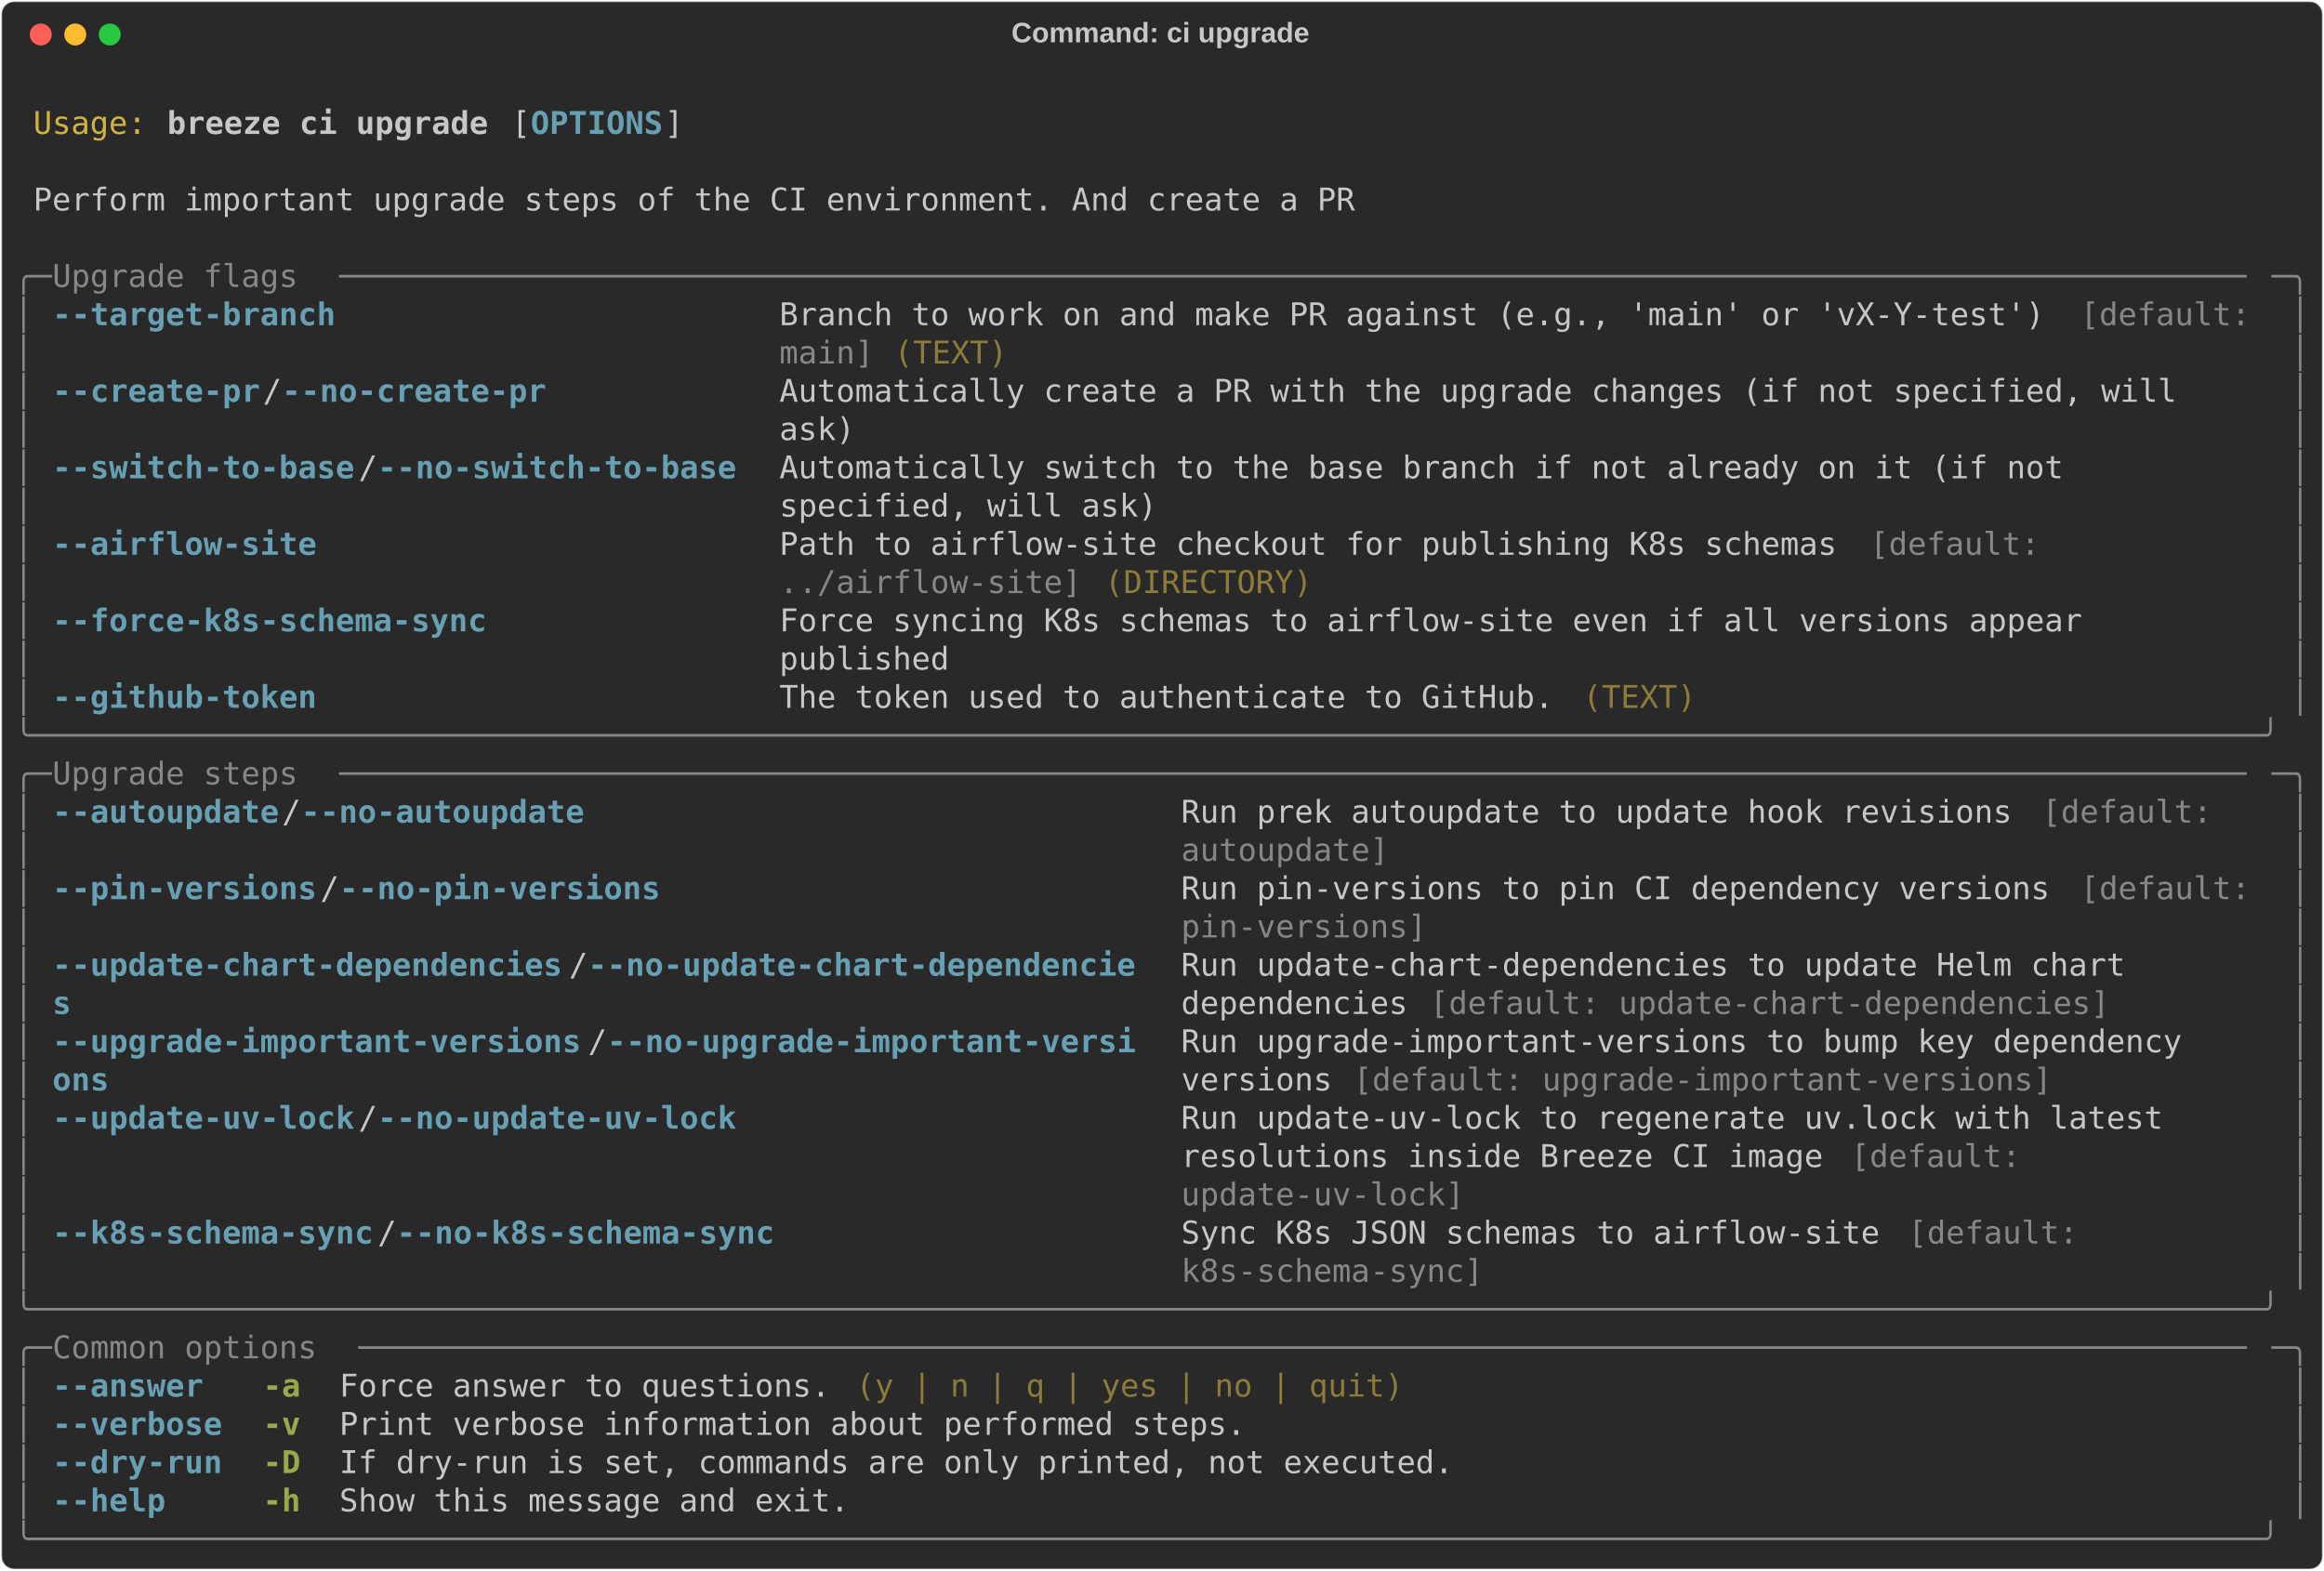
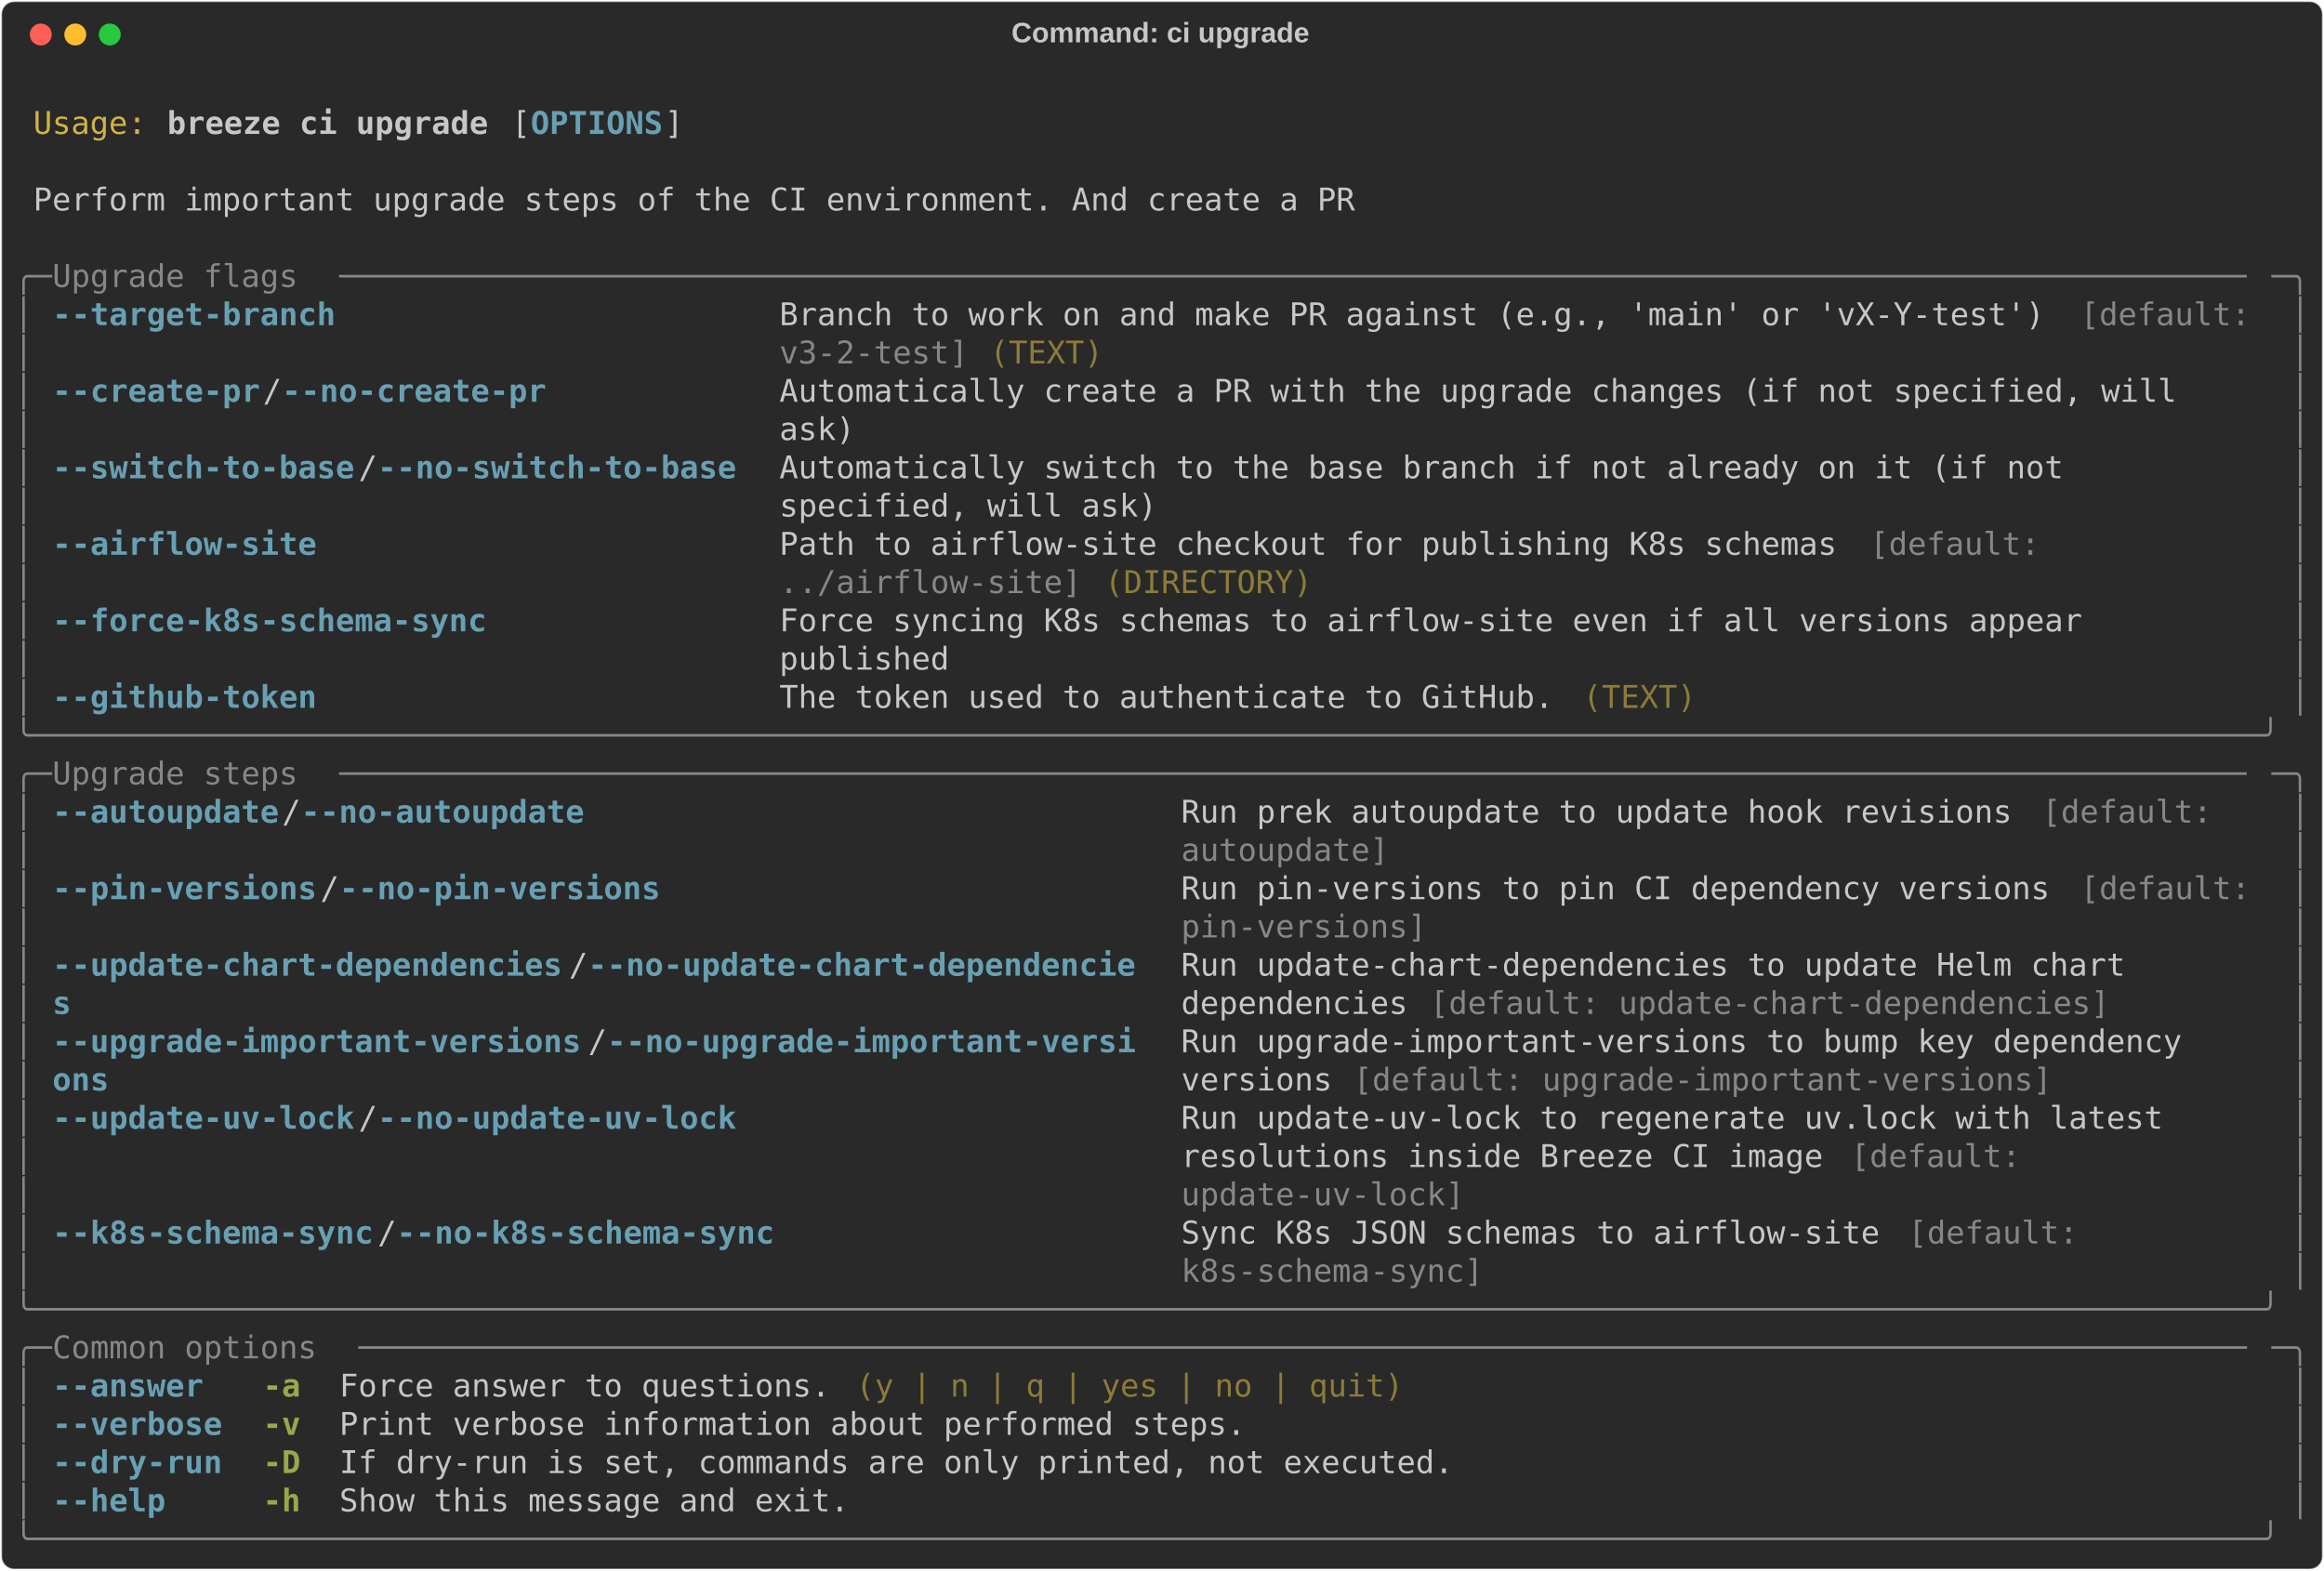
<svg xmlns="http://www.w3.org/2000/svg" class="rich-terminal" viewBox="0 0 1482 1001.6">
  <style>

    @font-face {
        font-family: "Fira Code";
        src: local("FiraCode-Regular"),
                url("https://cdnjs.cloudflare.com/ajax/libs/firacode/6.2.0/woff2/FiraCode-Regular.woff2") format("woff2"),
                url("https://cdnjs.cloudflare.com/ajax/libs/firacode/6.2.0/woff/FiraCode-Regular.woff") format("woff");
        font-style: normal;
        font-weight: 400;
    }
    @font-face {
        font-family: "Fira Code";
        src: local("FiraCode-Bold"),
                url("https://cdnjs.cloudflare.com/ajax/libs/firacode/6.2.0/woff2/FiraCode-Bold.woff2") format("woff2"),
                url("https://cdnjs.cloudflare.com/ajax/libs/firacode/6.2.0/woff/FiraCode-Bold.woff") format("woff");
        font-style: bold;
        font-weight: 700;
    }

    .breeze-ci-upgrade-matrix {
        font-family: Fira Code, monospace;
        font-size: 20px;
        line-height: 24.4px;
        font-variant-east-asian: full-width;
    }

    .breeze-ci-upgrade-title {
        font-size: 18px;
        font-weight: bold;
        font-family: arial;
    }

    .breeze-ci-upgrade-r1 { fill: #c5c8c6 }
.breeze-ci-upgrade-r2 { fill: #d0b344 }
.breeze-ci-upgrade-r3 { fill: #c5c8c6;font-weight: bold }
.breeze-ci-upgrade-r4 { fill: #68a0b3;font-weight: bold }
.breeze-ci-upgrade-r5 { fill: #868887 }
.breeze-ci-upgrade-r6 { fill: #8d7b39 }
.breeze-ci-upgrade-r7 { fill: #98a84b;font-weight: bold }
    </style>
  <defs>
    <clipPath id="breeze-ci-upgrade-clip-terminal">
      <rect x="0" y="0" width="1463.0" height="950.6" />
    </clipPath>
    <clipPath id="breeze-ci-upgrade-line-0">
      <rect x="0" y="1.5" width="1464" height="24.65" />
    </clipPath>
    <clipPath id="breeze-ci-upgrade-line-1">
      <rect x="0" y="25.9" width="1464" height="24.65" />
    </clipPath>
    <clipPath id="breeze-ci-upgrade-line-2">
      <rect x="0" y="50.3" width="1464" height="24.65" />
    </clipPath>
    <clipPath id="breeze-ci-upgrade-line-3">
      <rect x="0" y="74.7" width="1464" height="24.65" />
    </clipPath>
    <clipPath id="breeze-ci-upgrade-line-4">
      <rect x="0" y="99.1" width="1464" height="24.65" />
    </clipPath>
    <clipPath id="breeze-ci-upgrade-line-5">
      <rect x="0" y="123.5" width="1464" height="24.65" />
    </clipPath>
    <clipPath id="breeze-ci-upgrade-line-6">
      <rect x="0" y="147.9" width="1464" height="24.65" />
    </clipPath>
    <clipPath id="breeze-ci-upgrade-line-7">
      <rect x="0" y="172.3" width="1464" height="24.65" />
    </clipPath>
    <clipPath id="breeze-ci-upgrade-line-8">
      <rect x="0" y="196.7" width="1464" height="24.65" />
    </clipPath>
    <clipPath id="breeze-ci-upgrade-line-9">
      <rect x="0" y="221.1" width="1464" height="24.65" />
    </clipPath>
    <clipPath id="breeze-ci-upgrade-line-10">
      <rect x="0" y="245.5" width="1464" height="24.65" />
    </clipPath>
    <clipPath id="breeze-ci-upgrade-line-11">
      <rect x="0" y="269.9" width="1464" height="24.65" />
    </clipPath>
    <clipPath id="breeze-ci-upgrade-line-12">
      <rect x="0" y="294.3" width="1464" height="24.65" />
    </clipPath>
    <clipPath id="breeze-ci-upgrade-line-13">
      <rect x="0" y="318.7" width="1464" height="24.65" />
    </clipPath>
    <clipPath id="breeze-ci-upgrade-line-14">
      <rect x="0" y="343.1" width="1464" height="24.65" />
    </clipPath>
    <clipPath id="breeze-ci-upgrade-line-15">
      <rect x="0" y="367.5" width="1464" height="24.65" />
    </clipPath>
    <clipPath id="breeze-ci-upgrade-line-16">
      <rect x="0" y="391.9" width="1464" height="24.65" />
    </clipPath>
    <clipPath id="breeze-ci-upgrade-line-17">
      <rect x="0" y="416.3" width="1464" height="24.65" />
    </clipPath>
    <clipPath id="breeze-ci-upgrade-line-18">
      <rect x="0" y="440.7" width="1464" height="24.65" />
    </clipPath>
    <clipPath id="breeze-ci-upgrade-line-19">
      <rect x="0" y="465.1" width="1464" height="24.65" />
    </clipPath>
    <clipPath id="breeze-ci-upgrade-line-20">
      <rect x="0" y="489.5" width="1464" height="24.65" />
    </clipPath>
    <clipPath id="breeze-ci-upgrade-line-21">
      <rect x="0" y="513.9" width="1464" height="24.65" />
    </clipPath>
    <clipPath id="breeze-ci-upgrade-line-22">
      <rect x="0" y="538.3" width="1464" height="24.65" />
    </clipPath>
    <clipPath id="breeze-ci-upgrade-line-23">
      <rect x="0" y="562.7" width="1464" height="24.65" />
    </clipPath>
    <clipPath id="breeze-ci-upgrade-line-24">
      <rect x="0" y="587.1" width="1464" height="24.65" />
    </clipPath>
    <clipPath id="breeze-ci-upgrade-line-25">
      <rect x="0" y="611.5" width="1464" height="24.65" />
    </clipPath>
    <clipPath id="breeze-ci-upgrade-line-26">
      <rect x="0" y="635.9" width="1464" height="24.65" />
    </clipPath>
    <clipPath id="breeze-ci-upgrade-line-27">
      <rect x="0" y="660.3" width="1464" height="24.65" />
    </clipPath>
    <clipPath id="breeze-ci-upgrade-line-28">
      <rect x="0" y="684.7" width="1464" height="24.65" />
    </clipPath>
    <clipPath id="breeze-ci-upgrade-line-29">
      <rect x="0" y="709.1" width="1464" height="24.65" />
    </clipPath>
    <clipPath id="breeze-ci-upgrade-line-30">
      <rect x="0" y="733.5" width="1464" height="24.65" />
    </clipPath>
    <clipPath id="breeze-ci-upgrade-line-31">
      <rect x="0" y="757.9" width="1464" height="24.65" />
    </clipPath>
    <clipPath id="breeze-ci-upgrade-line-32">
      <rect x="0" y="782.3" width="1464" height="24.65" />
    </clipPath>
    <clipPath id="breeze-ci-upgrade-line-33">
      <rect x="0" y="806.7" width="1464" height="24.65" />
    </clipPath>
    <clipPath id="breeze-ci-upgrade-line-34">
      <rect x="0" y="831.1" width="1464" height="24.65" />
    </clipPath>
    <clipPath id="breeze-ci-upgrade-line-35">
      <rect x="0" y="855.5" width="1464" height="24.65" />
    </clipPath>
    <clipPath id="breeze-ci-upgrade-line-36">
      <rect x="0" y="879.9" width="1464" height="24.65" />
    </clipPath>
    <clipPath id="breeze-ci-upgrade-line-37">
      <rect x="0" y="904.3" width="1464" height="24.65" />
    </clipPath>
  </defs>
  <rect fill="#292929" stroke="rgba(255,255,255,0.35)" stroke-width="1" x="1" y="1" width="1480" height="999.6" rx="8" />
  <text class="breeze-ci-upgrade-title" fill="#c5c8c6" text-anchor="middle" x="740" y="27">Command: ci upgrade</text>
  <g transform="translate(26,22)">
    <circle cx="0" cy="0" r="7" fill="#ff5f57" />
    <circle cx="22" cy="0" r="7" fill="#febc2e" />
    <circle cx="44" cy="0" r="7" fill="#28c840" />
  </g>
  <g transform="translate(9, 41)" clip-path="url(#breeze-ci-upgrade-clip-terminal)">
    <g class="breeze-ci-upgrade-matrix">
      <text class="breeze-ci-upgrade-r1" x="1464" y="20" textLength="12.2" clip-path="url(#breeze-ci-upgrade-line-0)">
</text>
      <text class="breeze-ci-upgrade-r2" x="12.2" y="44.4" textLength="73.2" clip-path="url(#breeze-ci-upgrade-line-1)">Usage:</text>
      <text class="breeze-ci-upgrade-r3" x="97.6" y="44.4" textLength="207.4" clip-path="url(#breeze-ci-upgrade-line-1)">breeze ci upgrade</text>
      <text class="breeze-ci-upgrade-r1" x="317.2" y="44.4" textLength="12.2" clip-path="url(#breeze-ci-upgrade-line-1)">[</text>
      <text class="breeze-ci-upgrade-r4" x="329.4" y="44.4" textLength="85.4" clip-path="url(#breeze-ci-upgrade-line-1)">OPTIONS</text>
      <text class="breeze-ci-upgrade-r1" x="414.8" y="44.4" textLength="12.2" clip-path="url(#breeze-ci-upgrade-line-1)">]</text>
      <text class="breeze-ci-upgrade-r1" x="1464" y="44.4" textLength="12.2" clip-path="url(#breeze-ci-upgrade-line-1)">
</text>
      <text class="breeze-ci-upgrade-r1" x="1464" y="68.8" textLength="12.2" clip-path="url(#breeze-ci-upgrade-line-2)">
</text>
      <text class="breeze-ci-upgrade-r1" x="12.2" y="93.2" textLength="854" clip-path="url(#breeze-ci-upgrade-line-3)">Perform important upgrade steps of the CI environment. And create a PR</text>
      <text class="breeze-ci-upgrade-r1" x="1464" y="93.2" textLength="12.2" clip-path="url(#breeze-ci-upgrade-line-3)">
</text>
      <text class="breeze-ci-upgrade-r1" x="1464" y="117.6" textLength="12.2" clip-path="url(#breeze-ci-upgrade-line-4)">
</text>
      <text class="breeze-ci-upgrade-r5" x="0" y="142" textLength="24.4" clip-path="url(#breeze-ci-upgrade-line-5)">╭─</text>
      <text class="breeze-ci-upgrade-r5" x="24.4" y="142" textLength="183" clip-path="url(#breeze-ci-upgrade-line-5)"> Upgrade flags </text>
      <text class="breeze-ci-upgrade-r5" x="207.4" y="142" textLength="1232.2" clip-path="url(#breeze-ci-upgrade-line-5)">─────────────────────────────────────────────────────────────────────────────────────────────────────</text>
      <text class="breeze-ci-upgrade-r5" x="1439.6" y="142" textLength="24.4" clip-path="url(#breeze-ci-upgrade-line-5)">─╮</text>
      <text class="breeze-ci-upgrade-r1" x="1464" y="142" textLength="12.2" clip-path="url(#breeze-ci-upgrade-line-5)">
</text>
      <text class="breeze-ci-upgrade-r5" x="0" y="166.4" textLength="12.2" clip-path="url(#breeze-ci-upgrade-line-6)">│</text>
      <text class="breeze-ci-upgrade-r4" x="24.4" y="166.4" textLength="439.2" clip-path="url(#breeze-ci-upgrade-line-6)">--target-branch                     </text>
      <text class="breeze-ci-upgrade-r1" x="488" y="166.4" textLength="829.6" clip-path="url(#breeze-ci-upgrade-line-6)">Branch to work on and make PR against (e.g., 'main' or 'vX-Y-test') </text>
      <text class="breeze-ci-upgrade-r5" x="1317.6" y="166.4" textLength="122" clip-path="url(#breeze-ci-upgrade-line-6)">[default: </text>
      <text class="breeze-ci-upgrade-r5" x="1451.8" y="166.4" textLength="12.2" clip-path="url(#breeze-ci-upgrade-line-6)">│</text>
      <text class="breeze-ci-upgrade-r1" x="1464" y="166.4" textLength="12.2" clip-path="url(#breeze-ci-upgrade-line-6)">
</text>
      <text class="breeze-ci-upgrade-r5" x="0" y="190.8" textLength="12.2" clip-path="url(#breeze-ci-upgrade-line-7)">│</text>
-       <text class="breeze-ci-upgrade-r5" x="488" y="190.8" textLength="61" clip-path="url(#breeze-ci-upgrade-line-7)">main]</text>
-       <text class="breeze-ci-upgrade-r6" x="561.2" y="190.8" textLength="73.2" clip-path="url(#breeze-ci-upgrade-line-7)">(TEXT)</text>
+       <text class="breeze-ci-upgrade-r5" x="488" y="190.8" textLength="122" clip-path="url(#breeze-ci-upgrade-line-7)">v3-2-test]</text>
+       <text class="breeze-ci-upgrade-r6" x="622.2" y="190.8" textLength="73.2" clip-path="url(#breeze-ci-upgrade-line-7)">(TEXT)</text>
      <text class="breeze-ci-upgrade-r5" x="1451.8" y="190.8" textLength="12.2" clip-path="url(#breeze-ci-upgrade-line-7)">│</text>
      <text class="breeze-ci-upgrade-r1" x="1464" y="190.8" textLength="12.2" clip-path="url(#breeze-ci-upgrade-line-7)">
</text>
      <text class="breeze-ci-upgrade-r5" x="0" y="215.2" textLength="12.2" clip-path="url(#breeze-ci-upgrade-line-8)">│</text>
      <text class="breeze-ci-upgrade-r4" x="24.4" y="215.2" textLength="134.2" clip-path="url(#breeze-ci-upgrade-line-8)">--create-pr</text>
      <text class="breeze-ci-upgrade-r1" x="158.6" y="215.2" textLength="12.2" clip-path="url(#breeze-ci-upgrade-line-8)">/</text>
      <text class="breeze-ci-upgrade-r4" x="170.8" y="215.2" textLength="170.8" clip-path="url(#breeze-ci-upgrade-line-8)">--no-create-pr</text>
      <text class="breeze-ci-upgrade-r1" x="488" y="215.2" textLength="951.6" clip-path="url(#breeze-ci-upgrade-line-8)">Automatically create a PR with the upgrade changes (if not specified, will    </text>
      <text class="breeze-ci-upgrade-r5" x="1451.8" y="215.2" textLength="12.2" clip-path="url(#breeze-ci-upgrade-line-8)">│</text>
      <text class="breeze-ci-upgrade-r1" x="1464" y="215.2" textLength="12.2" clip-path="url(#breeze-ci-upgrade-line-8)">
</text>
      <text class="breeze-ci-upgrade-r5" x="0" y="239.6" textLength="12.2" clip-path="url(#breeze-ci-upgrade-line-9)">│</text>
      <text class="breeze-ci-upgrade-r1" x="488" y="239.6" textLength="951.6" clip-path="url(#breeze-ci-upgrade-line-9)">ask)                                                                          </text>
      <text class="breeze-ci-upgrade-r5" x="1451.8" y="239.6" textLength="12.2" clip-path="url(#breeze-ci-upgrade-line-9)">│</text>
      <text class="breeze-ci-upgrade-r1" x="1464" y="239.6" textLength="12.2" clip-path="url(#breeze-ci-upgrade-line-9)">
</text>
      <text class="breeze-ci-upgrade-r5" x="0" y="264" textLength="12.2" clip-path="url(#breeze-ci-upgrade-line-10)">│</text>
      <text class="breeze-ci-upgrade-r4" x="24.4" y="264" textLength="195.2" clip-path="url(#breeze-ci-upgrade-line-10)">--switch-to-base</text>
      <text class="breeze-ci-upgrade-r1" x="219.6" y="264" textLength="12.2" clip-path="url(#breeze-ci-upgrade-line-10)">/</text>
      <text class="breeze-ci-upgrade-r4" x="231.8" y="264" textLength="231.8" clip-path="url(#breeze-ci-upgrade-line-10)">--no-switch-to-base</text>
      <text class="breeze-ci-upgrade-r1" x="488" y="264" textLength="951.6" clip-path="url(#breeze-ci-upgrade-line-10)">Automatically switch to the base branch if not already on it (if not          </text>
      <text class="breeze-ci-upgrade-r5" x="1451.8" y="264" textLength="12.2" clip-path="url(#breeze-ci-upgrade-line-10)">│</text>
      <text class="breeze-ci-upgrade-r1" x="1464" y="264" textLength="12.2" clip-path="url(#breeze-ci-upgrade-line-10)">
</text>
      <text class="breeze-ci-upgrade-r5" x="0" y="288.4" textLength="12.2" clip-path="url(#breeze-ci-upgrade-line-11)">│</text>
      <text class="breeze-ci-upgrade-r1" x="488" y="288.4" textLength="951.6" clip-path="url(#breeze-ci-upgrade-line-11)">specified, will ask)                                                          </text>
      <text class="breeze-ci-upgrade-r5" x="1451.8" y="288.4" textLength="12.2" clip-path="url(#breeze-ci-upgrade-line-11)">│</text>
      <text class="breeze-ci-upgrade-r1" x="1464" y="288.4" textLength="12.2" clip-path="url(#breeze-ci-upgrade-line-11)">
</text>
      <text class="breeze-ci-upgrade-r5" x="0" y="312.8" textLength="12.2" clip-path="url(#breeze-ci-upgrade-line-12)">│</text>
      <text class="breeze-ci-upgrade-r4" x="24.4" y="312.8" textLength="439.2" clip-path="url(#breeze-ci-upgrade-line-12)">--airflow-site                      </text>
      <text class="breeze-ci-upgrade-r1" x="488" y="312.8" textLength="695.4" clip-path="url(#breeze-ci-upgrade-line-12)">Path to airflow-site checkout for publishing K8s schemas </text>
      <text class="breeze-ci-upgrade-r5" x="1183.4" y="312.8" textLength="122" clip-path="url(#breeze-ci-upgrade-line-12)">[default: </text>
      <text class="breeze-ci-upgrade-r5" x="1451.8" y="312.8" textLength="12.2" clip-path="url(#breeze-ci-upgrade-line-12)">│</text>
      <text class="breeze-ci-upgrade-r1" x="1464" y="312.8" textLength="12.2" clip-path="url(#breeze-ci-upgrade-line-12)">
</text>
      <text class="breeze-ci-upgrade-r5" x="0" y="337.2" textLength="12.2" clip-path="url(#breeze-ci-upgrade-line-13)">│</text>
      <text class="breeze-ci-upgrade-r5" x="488" y="337.2" textLength="195.2" clip-path="url(#breeze-ci-upgrade-line-13)">../airflow-site]</text>
      <text class="breeze-ci-upgrade-r6" x="695.4" y="337.2" textLength="134.2" clip-path="url(#breeze-ci-upgrade-line-13)">(DIRECTORY)</text>
      <text class="breeze-ci-upgrade-r5" x="1451.8" y="337.2" textLength="12.2" clip-path="url(#breeze-ci-upgrade-line-13)">│</text>
      <text class="breeze-ci-upgrade-r1" x="1464" y="337.2" textLength="12.2" clip-path="url(#breeze-ci-upgrade-line-13)">
</text>
      <text class="breeze-ci-upgrade-r5" x="0" y="361.6" textLength="12.2" clip-path="url(#breeze-ci-upgrade-line-14)">│</text>
      <text class="breeze-ci-upgrade-r4" x="24.4" y="361.6" textLength="439.2" clip-path="url(#breeze-ci-upgrade-line-14)">--force-k8s-schema-sync             </text>
      <text class="breeze-ci-upgrade-r1" x="488" y="361.6" textLength="951.6" clip-path="url(#breeze-ci-upgrade-line-14)">Force syncing K8s schemas to airflow-site even if all versions appear         </text>
      <text class="breeze-ci-upgrade-r5" x="1451.8" y="361.6" textLength="12.2" clip-path="url(#breeze-ci-upgrade-line-14)">│</text>
      <text class="breeze-ci-upgrade-r1" x="1464" y="361.6" textLength="12.2" clip-path="url(#breeze-ci-upgrade-line-14)">
</text>
      <text class="breeze-ci-upgrade-r5" x="0" y="386" textLength="12.2" clip-path="url(#breeze-ci-upgrade-line-15)">│</text>
      <text class="breeze-ci-upgrade-r1" x="488" y="386" textLength="951.6" clip-path="url(#breeze-ci-upgrade-line-15)">published                                                                     </text>
      <text class="breeze-ci-upgrade-r5" x="1451.8" y="386" textLength="12.2" clip-path="url(#breeze-ci-upgrade-line-15)">│</text>
      <text class="breeze-ci-upgrade-r1" x="1464" y="386" textLength="12.2" clip-path="url(#breeze-ci-upgrade-line-15)">
</text>
      <text class="breeze-ci-upgrade-r5" x="0" y="410.4" textLength="12.2" clip-path="url(#breeze-ci-upgrade-line-16)">│</text>
      <text class="breeze-ci-upgrade-r4" x="24.4" y="410.4" textLength="439.2" clip-path="url(#breeze-ci-upgrade-line-16)">--github-token                      </text>
      <text class="breeze-ci-upgrade-r1" x="488" y="410.4" textLength="512.4" clip-path="url(#breeze-ci-upgrade-line-16)">The token used to authenticate to GitHub. </text>
      <text class="breeze-ci-upgrade-r6" x="1000.4" y="410.4" textLength="73.2" clip-path="url(#breeze-ci-upgrade-line-16)">(TEXT)</text>
      <text class="breeze-ci-upgrade-r5" x="1451.8" y="410.4" textLength="12.2" clip-path="url(#breeze-ci-upgrade-line-16)">│</text>
      <text class="breeze-ci-upgrade-r1" x="1464" y="410.4" textLength="12.2" clip-path="url(#breeze-ci-upgrade-line-16)">
</text>
      <text class="breeze-ci-upgrade-r5" x="0" y="434.8" textLength="1464" clip-path="url(#breeze-ci-upgrade-line-17)">╰──────────────────────────────────────────────────────────────────────────────────────────────────────────────────────╯</text>
      <text class="breeze-ci-upgrade-r1" x="1464" y="434.8" textLength="12.2" clip-path="url(#breeze-ci-upgrade-line-17)">
</text>
      <text class="breeze-ci-upgrade-r5" x="0" y="459.2" textLength="24.4" clip-path="url(#breeze-ci-upgrade-line-18)">╭─</text>
      <text class="breeze-ci-upgrade-r5" x="24.4" y="459.2" textLength="183" clip-path="url(#breeze-ci-upgrade-line-18)"> Upgrade steps </text>
      <text class="breeze-ci-upgrade-r5" x="207.4" y="459.2" textLength="1232.2" clip-path="url(#breeze-ci-upgrade-line-18)">─────────────────────────────────────────────────────────────────────────────────────────────────────</text>
      <text class="breeze-ci-upgrade-r5" x="1439.6" y="459.2" textLength="24.4" clip-path="url(#breeze-ci-upgrade-line-18)">─╮</text>
      <text class="breeze-ci-upgrade-r1" x="1464" y="459.2" textLength="12.2" clip-path="url(#breeze-ci-upgrade-line-18)">
</text>
      <text class="breeze-ci-upgrade-r5" x="0" y="483.6" textLength="12.2" clip-path="url(#breeze-ci-upgrade-line-19)">│</text>
      <text class="breeze-ci-upgrade-r4" x="24.4" y="483.6" textLength="146.4" clip-path="url(#breeze-ci-upgrade-line-19)">--autoupdate</text>
      <text class="breeze-ci-upgrade-r1" x="170.8" y="483.6" textLength="12.2" clip-path="url(#breeze-ci-upgrade-line-19)">/</text>
      <text class="breeze-ci-upgrade-r4" x="183" y="483.6" textLength="183" clip-path="url(#breeze-ci-upgrade-line-19)">--no-autoupdate</text>
      <text class="breeze-ci-upgrade-r1" x="744.2" y="483.6" textLength="549" clip-path="url(#breeze-ci-upgrade-line-19)">Run prek autoupdate to update hook revisions </text>
      <text class="breeze-ci-upgrade-r5" x="1293.2" y="483.6" textLength="122" clip-path="url(#breeze-ci-upgrade-line-19)">[default: </text>
      <text class="breeze-ci-upgrade-r5" x="1451.8" y="483.6" textLength="12.2" clip-path="url(#breeze-ci-upgrade-line-19)">│</text>
      <text class="breeze-ci-upgrade-r1" x="1464" y="483.6" textLength="12.2" clip-path="url(#breeze-ci-upgrade-line-19)">
</text>
      <text class="breeze-ci-upgrade-r5" x="0" y="508" textLength="12.2" clip-path="url(#breeze-ci-upgrade-line-20)">│</text>
      <text class="breeze-ci-upgrade-r5" x="744.2" y="508" textLength="134.2" clip-path="url(#breeze-ci-upgrade-line-20)">autoupdate]</text>
      <text class="breeze-ci-upgrade-r5" x="1451.8" y="508" textLength="12.2" clip-path="url(#breeze-ci-upgrade-line-20)">│</text>
      <text class="breeze-ci-upgrade-r1" x="1464" y="508" textLength="12.2" clip-path="url(#breeze-ci-upgrade-line-20)">
</text>
      <text class="breeze-ci-upgrade-r5" x="0" y="532.4" textLength="12.2" clip-path="url(#breeze-ci-upgrade-line-21)">│</text>
      <text class="breeze-ci-upgrade-r4" x="24.4" y="532.4" textLength="170.8" clip-path="url(#breeze-ci-upgrade-line-21)">--pin-versions</text>
      <text class="breeze-ci-upgrade-r1" x="195.2" y="532.4" textLength="12.2" clip-path="url(#breeze-ci-upgrade-line-21)">/</text>
      <text class="breeze-ci-upgrade-r4" x="207.4" y="532.4" textLength="207.4" clip-path="url(#breeze-ci-upgrade-line-21)">--no-pin-versions</text>
      <text class="breeze-ci-upgrade-r1" x="744.2" y="532.4" textLength="573.4" clip-path="url(#breeze-ci-upgrade-line-21)">Run pin-versions to pin CI dependency versions </text>
      <text class="breeze-ci-upgrade-r5" x="1317.6" y="532.4" textLength="122" clip-path="url(#breeze-ci-upgrade-line-21)">[default: </text>
      <text class="breeze-ci-upgrade-r5" x="1451.8" y="532.4" textLength="12.2" clip-path="url(#breeze-ci-upgrade-line-21)">│</text>
      <text class="breeze-ci-upgrade-r1" x="1464" y="532.4" textLength="12.2" clip-path="url(#breeze-ci-upgrade-line-21)">
</text>
      <text class="breeze-ci-upgrade-r5" x="0" y="556.8" textLength="12.2" clip-path="url(#breeze-ci-upgrade-line-22)">│</text>
      <text class="breeze-ci-upgrade-r5" x="744.2" y="556.8" textLength="158.6" clip-path="url(#breeze-ci-upgrade-line-22)">pin-versions]</text>
      <text class="breeze-ci-upgrade-r5" x="1451.8" y="556.8" textLength="12.2" clip-path="url(#breeze-ci-upgrade-line-22)">│</text>
      <text class="breeze-ci-upgrade-r1" x="1464" y="556.8" textLength="12.2" clip-path="url(#breeze-ci-upgrade-line-22)">
</text>
      <text class="breeze-ci-upgrade-r5" x="0" y="581.2" textLength="12.2" clip-path="url(#breeze-ci-upgrade-line-23)">│</text>
      <text class="breeze-ci-upgrade-r4" x="24.4" y="581.2" textLength="329.4" clip-path="url(#breeze-ci-upgrade-line-23)">--update-chart-dependencies</text>
      <text class="breeze-ci-upgrade-r1" x="353.8" y="581.2" textLength="12.2" clip-path="url(#breeze-ci-upgrade-line-23)">/</text>
      <text class="breeze-ci-upgrade-r4" x="366" y="581.2" textLength="353.8" clip-path="url(#breeze-ci-upgrade-line-23)">--no-update-chart-dependencie</text>
      <text class="breeze-ci-upgrade-r1" x="744.2" y="581.2" textLength="695.4" clip-path="url(#breeze-ci-upgrade-line-23)">Run update-chart-dependencies to update Helm chart       </text>
      <text class="breeze-ci-upgrade-r5" x="1451.8" y="581.2" textLength="12.2" clip-path="url(#breeze-ci-upgrade-line-23)">│</text>
      <text class="breeze-ci-upgrade-r1" x="1464" y="581.2" textLength="12.2" clip-path="url(#breeze-ci-upgrade-line-23)">
</text>
      <text class="breeze-ci-upgrade-r5" x="0" y="605.6" textLength="12.2" clip-path="url(#breeze-ci-upgrade-line-24)">│</text>
      <text class="breeze-ci-upgrade-r4" x="24.4" y="605.6" textLength="12.2" clip-path="url(#breeze-ci-upgrade-line-24)">s</text>
      <text class="breeze-ci-upgrade-r1" x="744.2" y="605.6" textLength="158.6" clip-path="url(#breeze-ci-upgrade-line-24)">dependencies </text>
      <text class="breeze-ci-upgrade-r5" x="902.8" y="605.6" textLength="439.2" clip-path="url(#breeze-ci-upgrade-line-24)">[default: update-chart-dependencies]</text>
      <text class="breeze-ci-upgrade-r5" x="1451.8" y="605.6" textLength="12.2" clip-path="url(#breeze-ci-upgrade-line-24)">│</text>
      <text class="breeze-ci-upgrade-r1" x="1464" y="605.6" textLength="12.2" clip-path="url(#breeze-ci-upgrade-line-24)">
</text>
      <text class="breeze-ci-upgrade-r5" x="0" y="630" textLength="12.2" clip-path="url(#breeze-ci-upgrade-line-25)">│</text>
      <text class="breeze-ci-upgrade-r4" x="24.4" y="630" textLength="341.6" clip-path="url(#breeze-ci-upgrade-line-25)">--upgrade-important-versions</text>
      <text class="breeze-ci-upgrade-r1" x="366" y="630" textLength="12.2" clip-path="url(#breeze-ci-upgrade-line-25)">/</text>
      <text class="breeze-ci-upgrade-r4" x="378.2" y="630" textLength="341.6" clip-path="url(#breeze-ci-upgrade-line-25)">--no-upgrade-important-versi</text>
      <text class="breeze-ci-upgrade-r1" x="744.2" y="630" textLength="695.4" clip-path="url(#breeze-ci-upgrade-line-25)">Run upgrade-important-versions to bump key dependency    </text>
      <text class="breeze-ci-upgrade-r5" x="1451.8" y="630" textLength="12.2" clip-path="url(#breeze-ci-upgrade-line-25)">│</text>
      <text class="breeze-ci-upgrade-r1" x="1464" y="630" textLength="12.2" clip-path="url(#breeze-ci-upgrade-line-25)">
</text>
      <text class="breeze-ci-upgrade-r5" x="0" y="654.4" textLength="12.2" clip-path="url(#breeze-ci-upgrade-line-26)">│</text>
      <text class="breeze-ci-upgrade-r4" x="24.4" y="654.4" textLength="36.6" clip-path="url(#breeze-ci-upgrade-line-26)">ons</text>
      <text class="breeze-ci-upgrade-r1" x="744.2" y="654.4" textLength="109.8" clip-path="url(#breeze-ci-upgrade-line-26)">versions </text>
      <text class="breeze-ci-upgrade-r5" x="854" y="654.4" textLength="451.4" clip-path="url(#breeze-ci-upgrade-line-26)">[default: upgrade-important-versions]</text>
      <text class="breeze-ci-upgrade-r5" x="1451.8" y="654.4" textLength="12.2" clip-path="url(#breeze-ci-upgrade-line-26)">│</text>
      <text class="breeze-ci-upgrade-r1" x="1464" y="654.4" textLength="12.2" clip-path="url(#breeze-ci-upgrade-line-26)">
</text>
      <text class="breeze-ci-upgrade-r5" x="0" y="678.8" textLength="12.2" clip-path="url(#breeze-ci-upgrade-line-27)">│</text>
      <text class="breeze-ci-upgrade-r4" x="24.4" y="678.8" textLength="195.2" clip-path="url(#breeze-ci-upgrade-line-27)">--update-uv-lock</text>
      <text class="breeze-ci-upgrade-r1" x="219.6" y="678.8" textLength="12.2" clip-path="url(#breeze-ci-upgrade-line-27)">/</text>
      <text class="breeze-ci-upgrade-r4" x="231.8" y="678.8" textLength="231.8" clip-path="url(#breeze-ci-upgrade-line-27)">--no-update-uv-lock</text>
      <text class="breeze-ci-upgrade-r1" x="744.2" y="678.8" textLength="695.4" clip-path="url(#breeze-ci-upgrade-line-27)">Run update-uv-lock to regenerate uv.lock with latest     </text>
      <text class="breeze-ci-upgrade-r5" x="1451.8" y="678.8" textLength="12.2" clip-path="url(#breeze-ci-upgrade-line-27)">│</text>
      <text class="breeze-ci-upgrade-r1" x="1464" y="678.8" textLength="12.2" clip-path="url(#breeze-ci-upgrade-line-27)">
</text>
      <text class="breeze-ci-upgrade-r5" x="0" y="703.2" textLength="12.2" clip-path="url(#breeze-ci-upgrade-line-28)">│</text>
      <text class="breeze-ci-upgrade-r1" x="744.2" y="703.2" textLength="427" clip-path="url(#breeze-ci-upgrade-line-28)">resolutions inside Breeze CI image </text>
      <text class="breeze-ci-upgrade-r5" x="1171.2" y="703.2" textLength="122" clip-path="url(#breeze-ci-upgrade-line-28)">[default: </text>
      <text class="breeze-ci-upgrade-r5" x="1451.8" y="703.2" textLength="12.2" clip-path="url(#breeze-ci-upgrade-line-28)">│</text>
      <text class="breeze-ci-upgrade-r1" x="1464" y="703.2" textLength="12.2" clip-path="url(#breeze-ci-upgrade-line-28)">
</text>
      <text class="breeze-ci-upgrade-r5" x="0" y="727.6" textLength="12.2" clip-path="url(#breeze-ci-upgrade-line-29)">│</text>
      <text class="breeze-ci-upgrade-r5" x="744.2" y="727.6" textLength="183" clip-path="url(#breeze-ci-upgrade-line-29)">update-uv-lock]</text>
      <text class="breeze-ci-upgrade-r5" x="1451.8" y="727.6" textLength="12.2" clip-path="url(#breeze-ci-upgrade-line-29)">│</text>
      <text class="breeze-ci-upgrade-r1" x="1464" y="727.6" textLength="12.2" clip-path="url(#breeze-ci-upgrade-line-29)">
</text>
      <text class="breeze-ci-upgrade-r5" x="0" y="752" textLength="12.2" clip-path="url(#breeze-ci-upgrade-line-30)">│</text>
      <text class="breeze-ci-upgrade-r4" x="24.4" y="752" textLength="207.4" clip-path="url(#breeze-ci-upgrade-line-30)">--k8s-schema-sync</text>
      <text class="breeze-ci-upgrade-r1" x="231.8" y="752" textLength="12.2" clip-path="url(#breeze-ci-upgrade-line-30)">/</text>
      <text class="breeze-ci-upgrade-r4" x="244" y="752" textLength="244" clip-path="url(#breeze-ci-upgrade-line-30)">--no-k8s-schema-sync</text>
      <text class="breeze-ci-upgrade-r1" x="744.2" y="752" textLength="463.6" clip-path="url(#breeze-ci-upgrade-line-30)">Sync K8s JSON schemas to airflow-site </text>
      <text class="breeze-ci-upgrade-r5" x="1207.8" y="752" textLength="122" clip-path="url(#breeze-ci-upgrade-line-30)">[default: </text>
      <text class="breeze-ci-upgrade-r5" x="1451.8" y="752" textLength="12.2" clip-path="url(#breeze-ci-upgrade-line-30)">│</text>
      <text class="breeze-ci-upgrade-r1" x="1464" y="752" textLength="12.2" clip-path="url(#breeze-ci-upgrade-line-30)">
</text>
      <text class="breeze-ci-upgrade-r5" x="0" y="776.4" textLength="12.2" clip-path="url(#breeze-ci-upgrade-line-31)">│</text>
      <text class="breeze-ci-upgrade-r5" x="744.2" y="776.4" textLength="195.2" clip-path="url(#breeze-ci-upgrade-line-31)">k8s-schema-sync]</text>
      <text class="breeze-ci-upgrade-r5" x="1451.8" y="776.4" textLength="12.2" clip-path="url(#breeze-ci-upgrade-line-31)">│</text>
      <text class="breeze-ci-upgrade-r1" x="1464" y="776.4" textLength="12.2" clip-path="url(#breeze-ci-upgrade-line-31)">
</text>
      <text class="breeze-ci-upgrade-r5" x="0" y="800.8" textLength="1464" clip-path="url(#breeze-ci-upgrade-line-32)">╰──────────────────────────────────────────────────────────────────────────────────────────────────────────────────────╯</text>
      <text class="breeze-ci-upgrade-r1" x="1464" y="800.8" textLength="12.2" clip-path="url(#breeze-ci-upgrade-line-32)">
</text>
      <text class="breeze-ci-upgrade-r5" x="0" y="825.2" textLength="24.4" clip-path="url(#breeze-ci-upgrade-line-33)">╭─</text>
      <text class="breeze-ci-upgrade-r5" x="24.4" y="825.2" textLength="195.2" clip-path="url(#breeze-ci-upgrade-line-33)"> Common options </text>
      <text class="breeze-ci-upgrade-r5" x="219.6" y="825.2" textLength="1220" clip-path="url(#breeze-ci-upgrade-line-33)">────────────────────────────────────────────────────────────────────────────────────────────────────</text>
      <text class="breeze-ci-upgrade-r5" x="1439.6" y="825.2" textLength="24.4" clip-path="url(#breeze-ci-upgrade-line-33)">─╮</text>
      <text class="breeze-ci-upgrade-r1" x="1464" y="825.2" textLength="12.2" clip-path="url(#breeze-ci-upgrade-line-33)">
</text>
      <text class="breeze-ci-upgrade-r5" x="0" y="849.6" textLength="12.2" clip-path="url(#breeze-ci-upgrade-line-34)">│</text>
      <text class="breeze-ci-upgrade-r4" x="24.4" y="849.6" textLength="109.8" clip-path="url(#breeze-ci-upgrade-line-34)">--answer </text>
      <text class="breeze-ci-upgrade-r7" x="158.6" y="849.6" textLength="24.4" clip-path="url(#breeze-ci-upgrade-line-34)">-a</text>
      <text class="breeze-ci-upgrade-r1" x="207.4" y="849.6" textLength="329.4" clip-path="url(#breeze-ci-upgrade-line-34)">Force answer to questions. </text>
      <text class="breeze-ci-upgrade-r6" x="536.8" y="849.6" textLength="353.8" clip-path="url(#breeze-ci-upgrade-line-34)">(y | n | q | yes | no | quit)</text>
      <text class="breeze-ci-upgrade-r5" x="1451.8" y="849.6" textLength="12.2" clip-path="url(#breeze-ci-upgrade-line-34)">│</text>
      <text class="breeze-ci-upgrade-r1" x="1464" y="849.6" textLength="12.2" clip-path="url(#breeze-ci-upgrade-line-34)">
</text>
      <text class="breeze-ci-upgrade-r5" x="0" y="874" textLength="12.2" clip-path="url(#breeze-ci-upgrade-line-35)">│</text>
      <text class="breeze-ci-upgrade-r4" x="24.4" y="874" textLength="109.8" clip-path="url(#breeze-ci-upgrade-line-35)">--verbose</text>
      <text class="breeze-ci-upgrade-r7" x="158.6" y="874" textLength="24.4" clip-path="url(#breeze-ci-upgrade-line-35)">-v</text>
      <text class="breeze-ci-upgrade-r1" x="207.4" y="874" textLength="585.6" clip-path="url(#breeze-ci-upgrade-line-35)">Print verbose information about performed steps.</text>
      <text class="breeze-ci-upgrade-r5" x="1451.8" y="874" textLength="12.2" clip-path="url(#breeze-ci-upgrade-line-35)">│</text>
      <text class="breeze-ci-upgrade-r1" x="1464" y="874" textLength="12.2" clip-path="url(#breeze-ci-upgrade-line-35)">
</text>
      <text class="breeze-ci-upgrade-r5" x="0" y="898.4" textLength="12.2" clip-path="url(#breeze-ci-upgrade-line-36)">│</text>
      <text class="breeze-ci-upgrade-r4" x="24.4" y="898.4" textLength="109.8" clip-path="url(#breeze-ci-upgrade-line-36)">--dry-run</text>
      <text class="breeze-ci-upgrade-r7" x="158.6" y="898.4" textLength="24.4" clip-path="url(#breeze-ci-upgrade-line-36)">-D</text>
      <text class="breeze-ci-upgrade-r1" x="207.4" y="898.4" textLength="719.8" clip-path="url(#breeze-ci-upgrade-line-36)">If dry-run is set, commands are only printed, not executed.</text>
      <text class="breeze-ci-upgrade-r5" x="1451.8" y="898.4" textLength="12.2" clip-path="url(#breeze-ci-upgrade-line-36)">│</text>
      <text class="breeze-ci-upgrade-r1" x="1464" y="898.4" textLength="12.2" clip-path="url(#breeze-ci-upgrade-line-36)">
</text>
      <text class="breeze-ci-upgrade-r5" x="0" y="922.8" textLength="12.2" clip-path="url(#breeze-ci-upgrade-line-37)">│</text>
      <text class="breeze-ci-upgrade-r4" x="24.4" y="922.8" textLength="109.8" clip-path="url(#breeze-ci-upgrade-line-37)">--help   </text>
      <text class="breeze-ci-upgrade-r7" x="158.6" y="922.8" textLength="24.4" clip-path="url(#breeze-ci-upgrade-line-37)">-h</text>
      <text class="breeze-ci-upgrade-r1" x="207.4" y="922.8" textLength="329.4" clip-path="url(#breeze-ci-upgrade-line-37)">Show this message and exit.</text>
      <text class="breeze-ci-upgrade-r5" x="1451.8" y="922.8" textLength="12.2" clip-path="url(#breeze-ci-upgrade-line-37)">│</text>
      <text class="breeze-ci-upgrade-r1" x="1464" y="922.8" textLength="12.2" clip-path="url(#breeze-ci-upgrade-line-37)">
</text>
      <text class="breeze-ci-upgrade-r5" x="0" y="947.2" textLength="1464" clip-path="url(#breeze-ci-upgrade-line-38)">╰──────────────────────────────────────────────────────────────────────────────────────────────────────────────────────╯</text>
      <text class="breeze-ci-upgrade-r1" x="1464" y="947.2" textLength="12.2" clip-path="url(#breeze-ci-upgrade-line-38)">
</text>
    </g>
  </g>
</svg>
